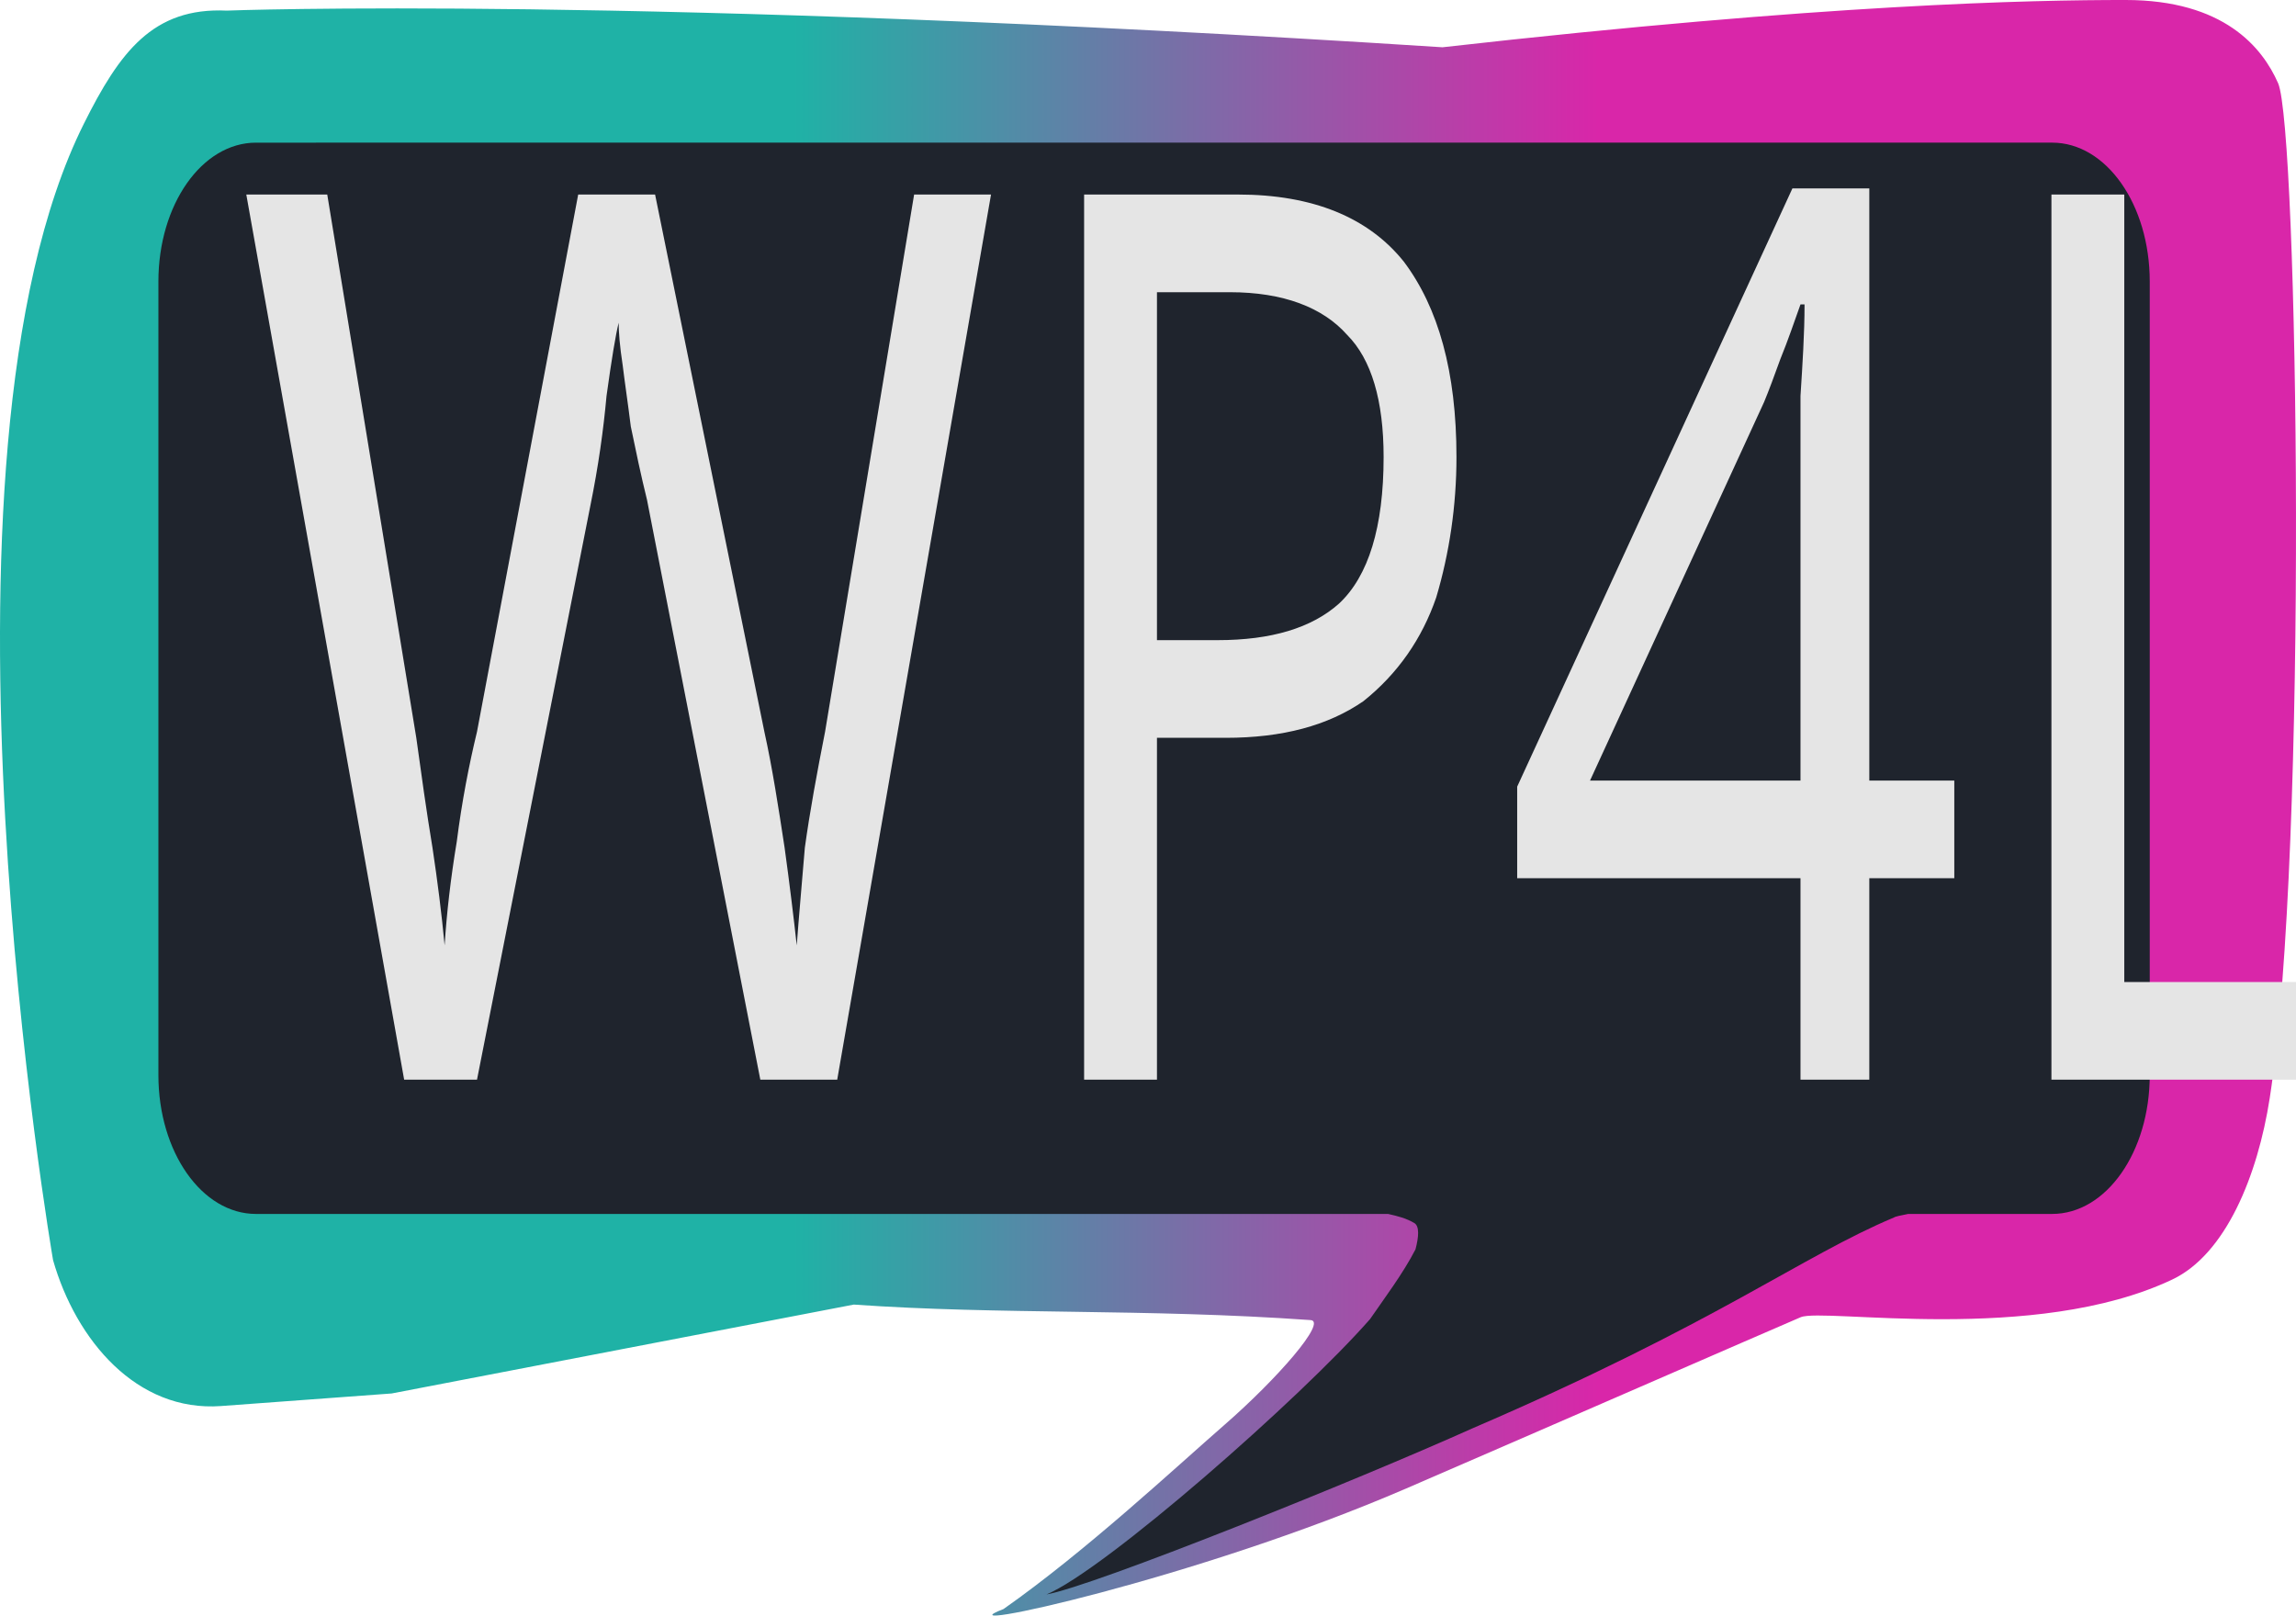
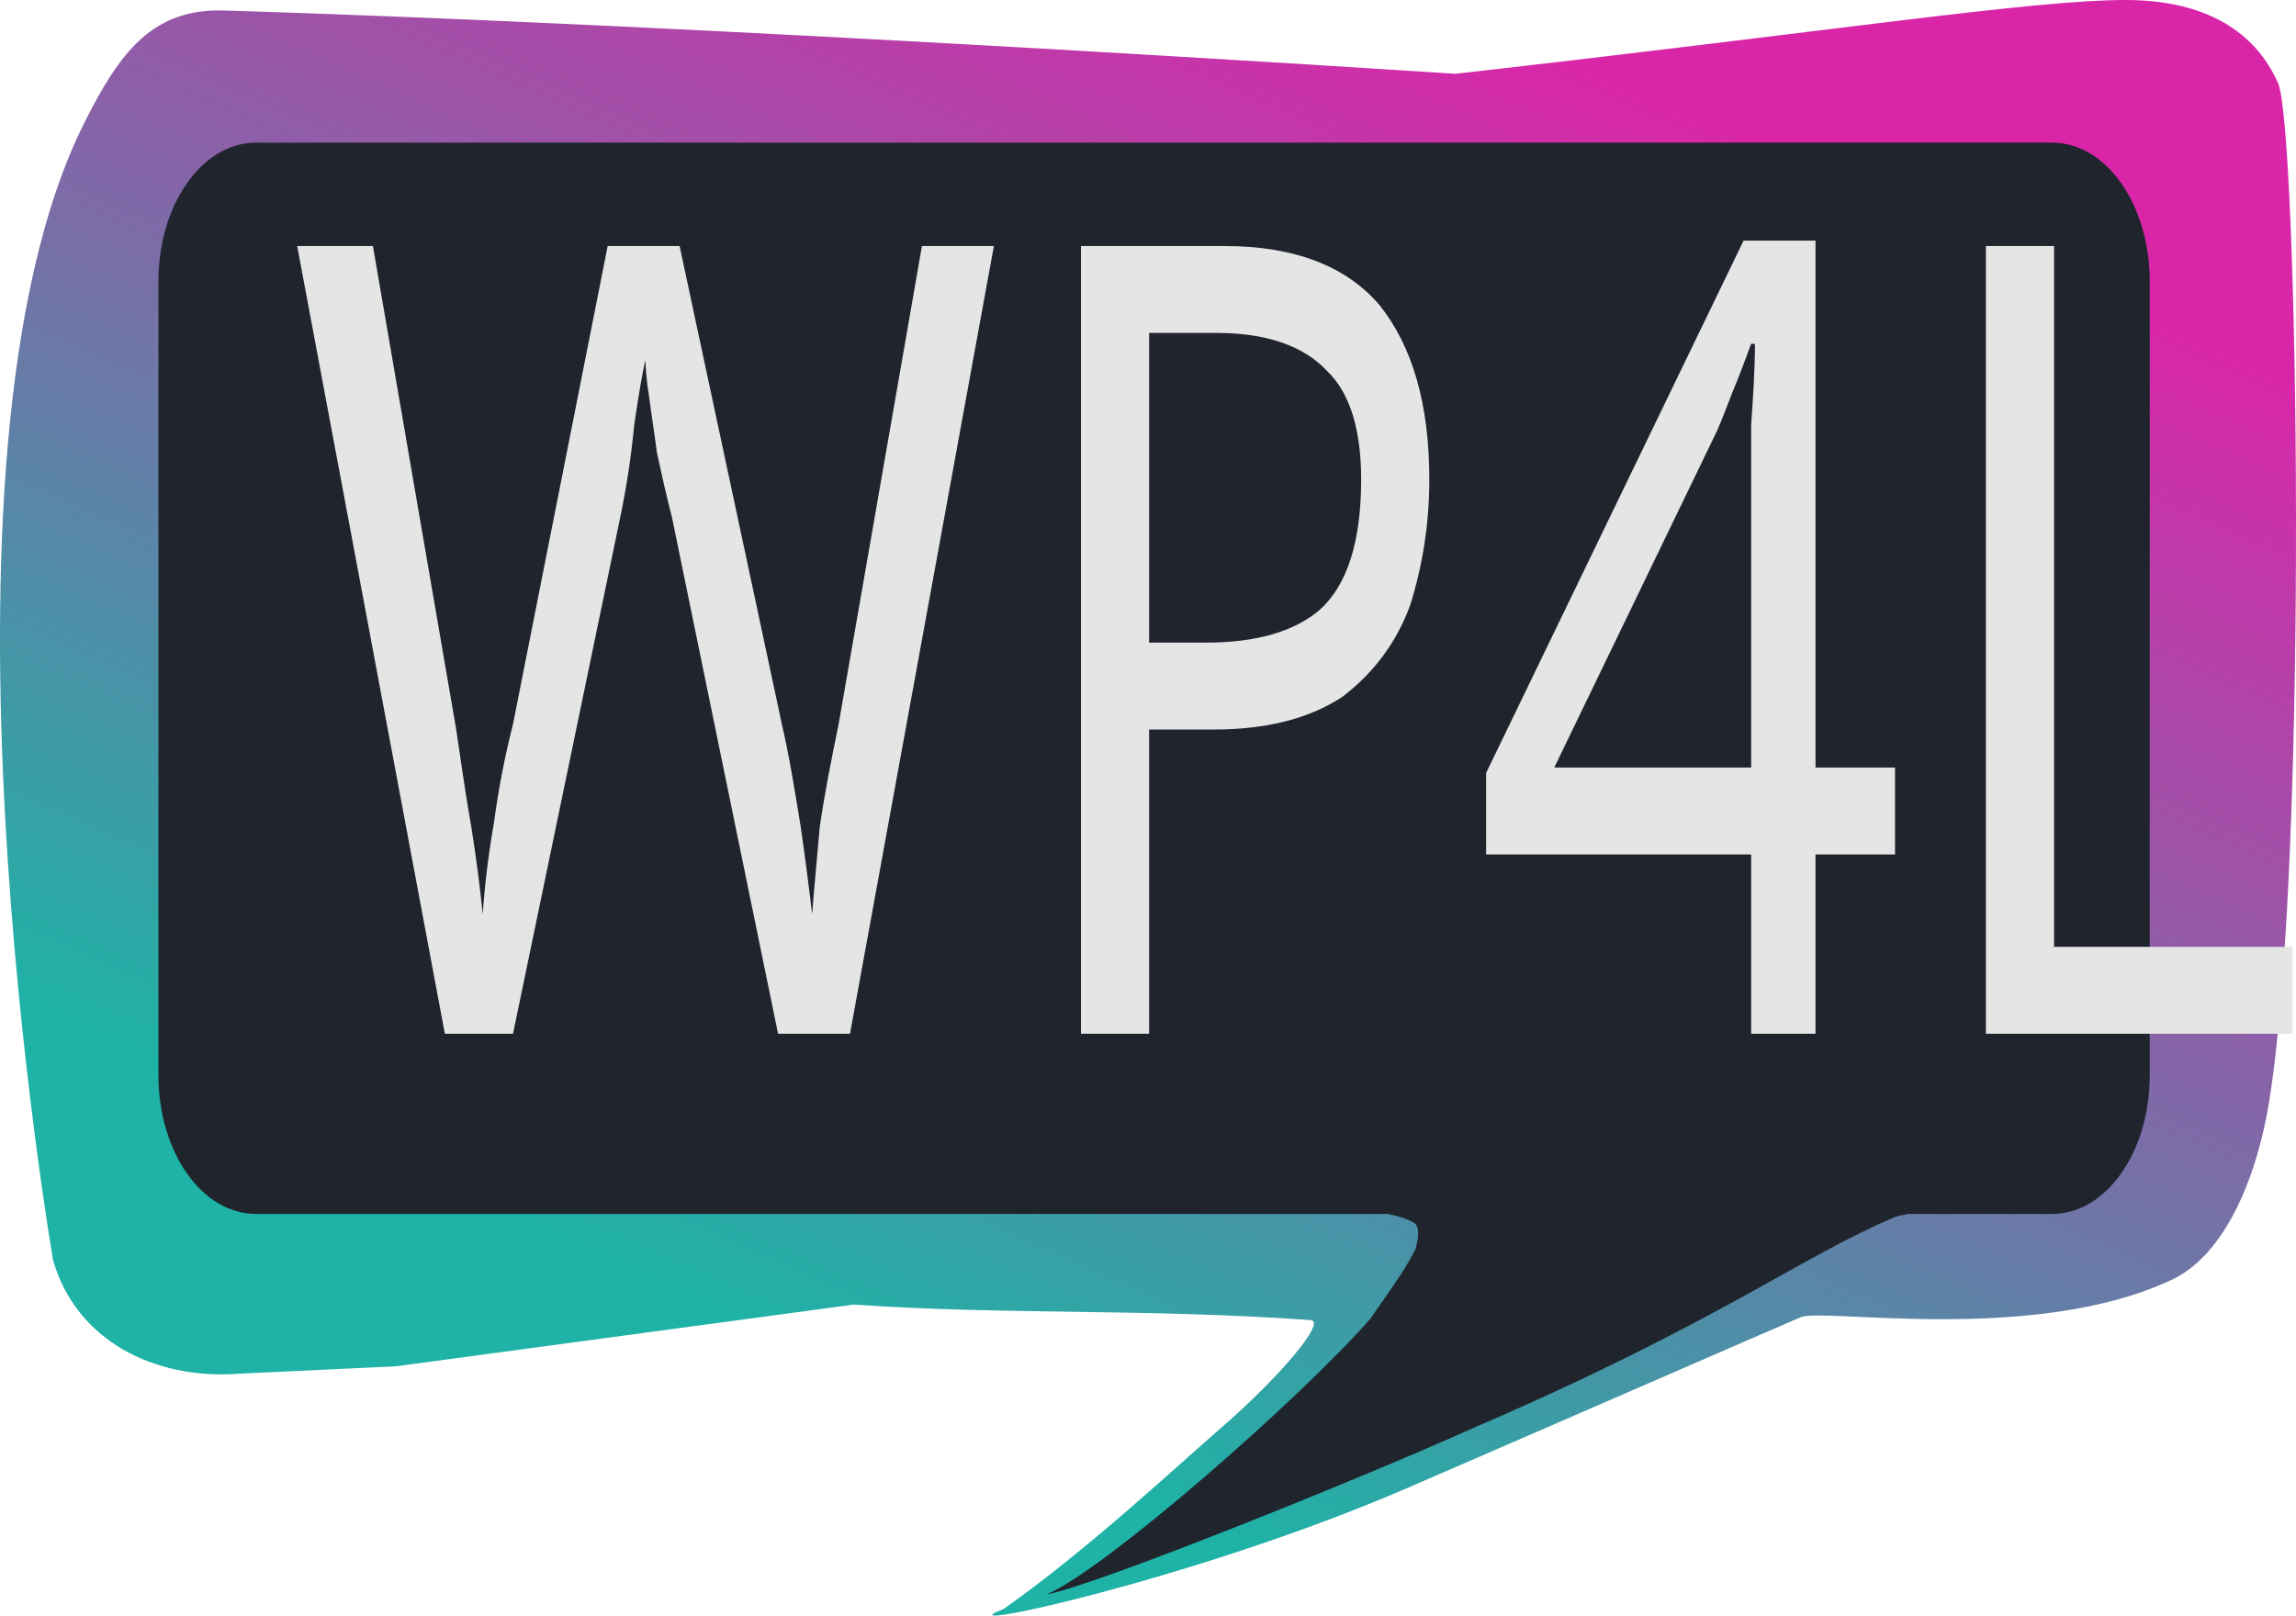
<svg xmlns="http://www.w3.org/2000/svg" xmlns:xlink="http://www.w3.org/1999/xlink" width="177.285mm" height="124.775mm" viewBox="0 0 177.285 124.775" version="1.1" id="svg173">
  <defs id="defs170">
    <linearGradient id="linearGradient906">
-       <stop style="stop-color:#1fb2a6;stop-opacity:1;" offset="0.341" id="stop902" />
-       <stop style="stop-color:#d926a9;stop-opacity:1;" offset="0.687" id="stop904" />
+       <stop style="stop-color:#1fb2a6;stop-opacity:1;" offset="0.086" id="stop902" />
+       <stop style="stop-color:#d926a9;stop-opacity:1;" offset="0.879" id="stop904" />
    </linearGradient>
    <rect x="107.837" y="54.169" width="519.164" height="249.024" id="rect1263" />
    <filter id="mask-powermask-path-effect1174_inverse" style="color-interpolation-filters:sRGB" height="100" width="100" x="-50" y="-50">
      <feColorMatrix id="mask-powermask-path-effect1174_primitive1" values="1" type="saturate" result="fbSourceGraphic" />
      <feColorMatrix id="mask-powermask-path-effect1174_primitive2" values="-1 0 0 0 1 0 -1 0 0 1 0 0 -1 0 1 0 0 0 1 0 " in="fbSourceGraphic" />
    </filter>
    <filter id="mask-powermask-path-effect1186_inverse" style="color-interpolation-filters:sRGB" height="100" width="100" x="-50" y="-50">
      <feColorMatrix id="mask-powermask-path-effect1186_primitive1" values="1" type="saturate" result="fbSourceGraphic" />
      <feColorMatrix id="mask-powermask-path-effect1186_primitive2" values="-1 0 0 0 1 0 -1 0 0 1 0 0 -1 0 1 0 0 0 1 0 " in="fbSourceGraphic" />
    </filter>
    <filter id="filter1906" style="color-interpolation-filters:sRGB" height="100" width="100" x="-50" y="-50">
      <feColorMatrix id="feColorMatrix1902" values="1" type="saturate" result="fbSourceGraphic" />
      <feColorMatrix id="feColorMatrix1904" values="-1 0 0 0 1 0 -1 0 0 1 0 0 -1 0 1 0 0 0 1 0 " in="fbSourceGraphic" />
    </filter>
    <clipPath clipPathUnits="userSpaceOnUse" id="clipPath6698">
      <path id="path6700" style="fill:#ff0000;fill-opacity:1;fill-rule:nonzero;stroke:none;stroke-width:0.265" d="m 96.367,191.684 v 29.875 h 21.687 c 0.368,-0.14 0.738,-0.277 1.104,-0.419 0.255,-0.093 1.182,-0.437 1.454,-0.517 0.25,-0.074 0.668,-0.209 1.029,-0.198 0.164,0.005 0.316,0.04 0.436,0.123 0.267,0.187 0.448,0.498 0.549,0.808 0.022,0.067 0.018,0.135 0.003,0.204 h 40.092 v -29.875 z" />
    </clipPath>
-     <linearGradient xlink:href="#linearGradient906" id="linearGradient908" x1="13.884" y1="151.91" x2="194.695" y2="151.91" gradientUnits="userSpaceOnUse" gradientTransform="matrix(0.9937802,0,0,1.042855,1.76288,-5.354319)" />
+     <linearGradient xlink:href="#linearGradient906" id="linearGradient908" x1="12.802" y1="185.476" x2="67.257" y2="56.579" gradientUnits="userSpaceOnUse" gradientTransform="matrix(0.9937802,0,0,1.042855,1.76288,-5.354319)" />
  </defs>
  <g id="layer1" style="display:inline" transform="translate(-15.56092,-98.41429)">
-     <path id="path394" style="display:inline;opacity:1;mix-blend-mode:normal;fill:url(#linearGradient908);fill-opacity:1;stroke-width:0.279" d="m 33.064,99.234 c -5.708,-0.265 -8.274,3.218 -11.027,8.735 -13.024,26.097 -2.378,87.773 -2.378,87.773 1.764,6.167 6.453,11.745 12.972,11.265 l 13.174,-0.971 35.681,-6.865 c 11.411,0.802 22.39,0.287 35.274,1.198 1.301,0.092 -2.593,4.552 -6.63,8.071 -3.796,3.309 -10.733,9.787 -17.083,14.245 -5.298,2.034 14.871,-2.292 31.116,-9.321 10.757,-4.654 27.312,-11.876 30.433,-13.215 1.749,-0.75 18.064,2.126 28.699,-2.915 4.113,-1.95 6.59,-7.994 7.523,-14.014 3.024,-19.521 2.165,-74.917 0.647,-78.378 -1.218,-2.777 -4.206,-6.426 -11.777,-6.428 -7.187,-0.002 -23.045,0.292 -52.747,3.651 C 64.247,98.024 33.064,99.234 33.064,99.234 Z" />
+     <path id="path394" style="display:inline;opacity:1;mix-blend-mode:normal;fill:url(#linearGradient908);fill-opacity:1;stroke-width:0.279" d="m 33.064,99.234 c -5.708,-0.265 -8.274,3.218 -11.027,8.735 -13.024,26.097 -2.378,87.773 -2.378,87.773 1.764,6.167 7.788,9.252 14.308,8.771 l 12.199,-0.579 35.32,-4.763 c 11.411,0.802 22.39,0.287 35.274,1.198 1.301,0.092 -2.593,4.552 -6.63,8.071 -3.796,3.309 -10.733,9.787 -17.083,14.245 -5.298,2.034 14.871,-2.292 31.116,-9.321 10.757,-4.654 27.312,-11.876 30.433,-13.215 1.749,-0.75 18.064,2.126 28.699,-2.915 4.113,-1.95 6.59,-7.994 7.523,-14.014 3.024,-19.521 2.165,-74.917 0.647,-78.378 -1.218,-2.777 -4.206,-6.426 -11.777,-6.428 -7.187,-0.002 -22.043,2.34 -51.744,5.699 -62.695,-4.041 -94.879,-4.879 -94.879,-4.879 z" />
  </g>
  <g id="layer2" transform="translate(-15.56092,-98.41429)">
    <text xml:space="preserve" transform="scale(0.2645833)" id="text1261" style="white-space:pre;shape-inside:url(#rect1263);display:inline;opacity:1;fill:#d926a9;fill-opacity:1" />
    <path id="rect1373" style="display:inline;opacity:1;fill:#1f242d;fill-opacity:1;stroke-width:0.249" d="m 35.328,109.432 c -4.175,0 -7.536,4.783 -7.536,10.723 v 61.293 c 0,5.941 3.361,10.723 7.536,10.723 h 87.414 c 0.749,0.168 1.392,0.329 2.025,0.703 0.413,0.244 0.34,1.092 0.09,2.033 -0.964,1.874 -2.415,3.796 -3.507,5.384 -5.323,6.081 -20.435,19.352 -24.982,21.267 3.672,-0.656 24.007,-8.835 32.866,-12.819 18.935,-8.146 25.467,-13.321 32.574,-16.296 0.065,-0.062 0.496,-0.16 1.092,-0.273 h 11.117 c 4.175,0 7.536,-4.783 7.536,-10.723 v -61.293 c 0,-5.941 -3.361,-10.723 -7.536,-10.723 z" />
  </g>
  <g id="layer3" transform="translate(-15.56092,-98.41429)">
-     <text xml:space="preserve" style="font-style:normal;font-variant:normal;font-weight:normal;font-stretch:normal;font-size:3.175px;font-family:Julee;-inkscape-font-specification:'Julee, Normal';font-variant-ligatures:normal;font-variant-caps:normal;font-variant-numeric:normal;font-variant-east-asian:normal;white-space:pre;inline-size:11.928;display:inline;opacity:1;fill:#e5e5e5;fill-opacity:1;stroke-width:0.265" x="44.219" y="36.342" id="text1269" transform="matrix(20.0011,0,0,30.1733,-850.4696,-914.8107)">
-       <tspan x="44.219" y="36.342" id="tspan1078">WP4L</tspan>
+     <text xml:space="preserve" style="font-style:normal;font-variant:normal;font-weight:normal;font-stretch:normal;font-size:3.175px;font-family:Julee;-inkscape-font-specification:'Julee, Normal';font-variant-ligatures:normal;font-variant-caps:normal;font-variant-numeric:normal;font-variant-east-asian:normal;white-space:pre;inline-size:11.928;display:inline;opacity:1;fill:#e5e5e5;fill-opacity:1;stroke-width:0.265" x="44.219" y="36.342" id="text1269" transform="matrix(18.71133,0,0,26.85167,-789.4684,-797.6377)">
+       <tspan x="44.219" y="36.342" id="tspan460">WP4L</tspan>
    </text>
  </g>
</svg>
